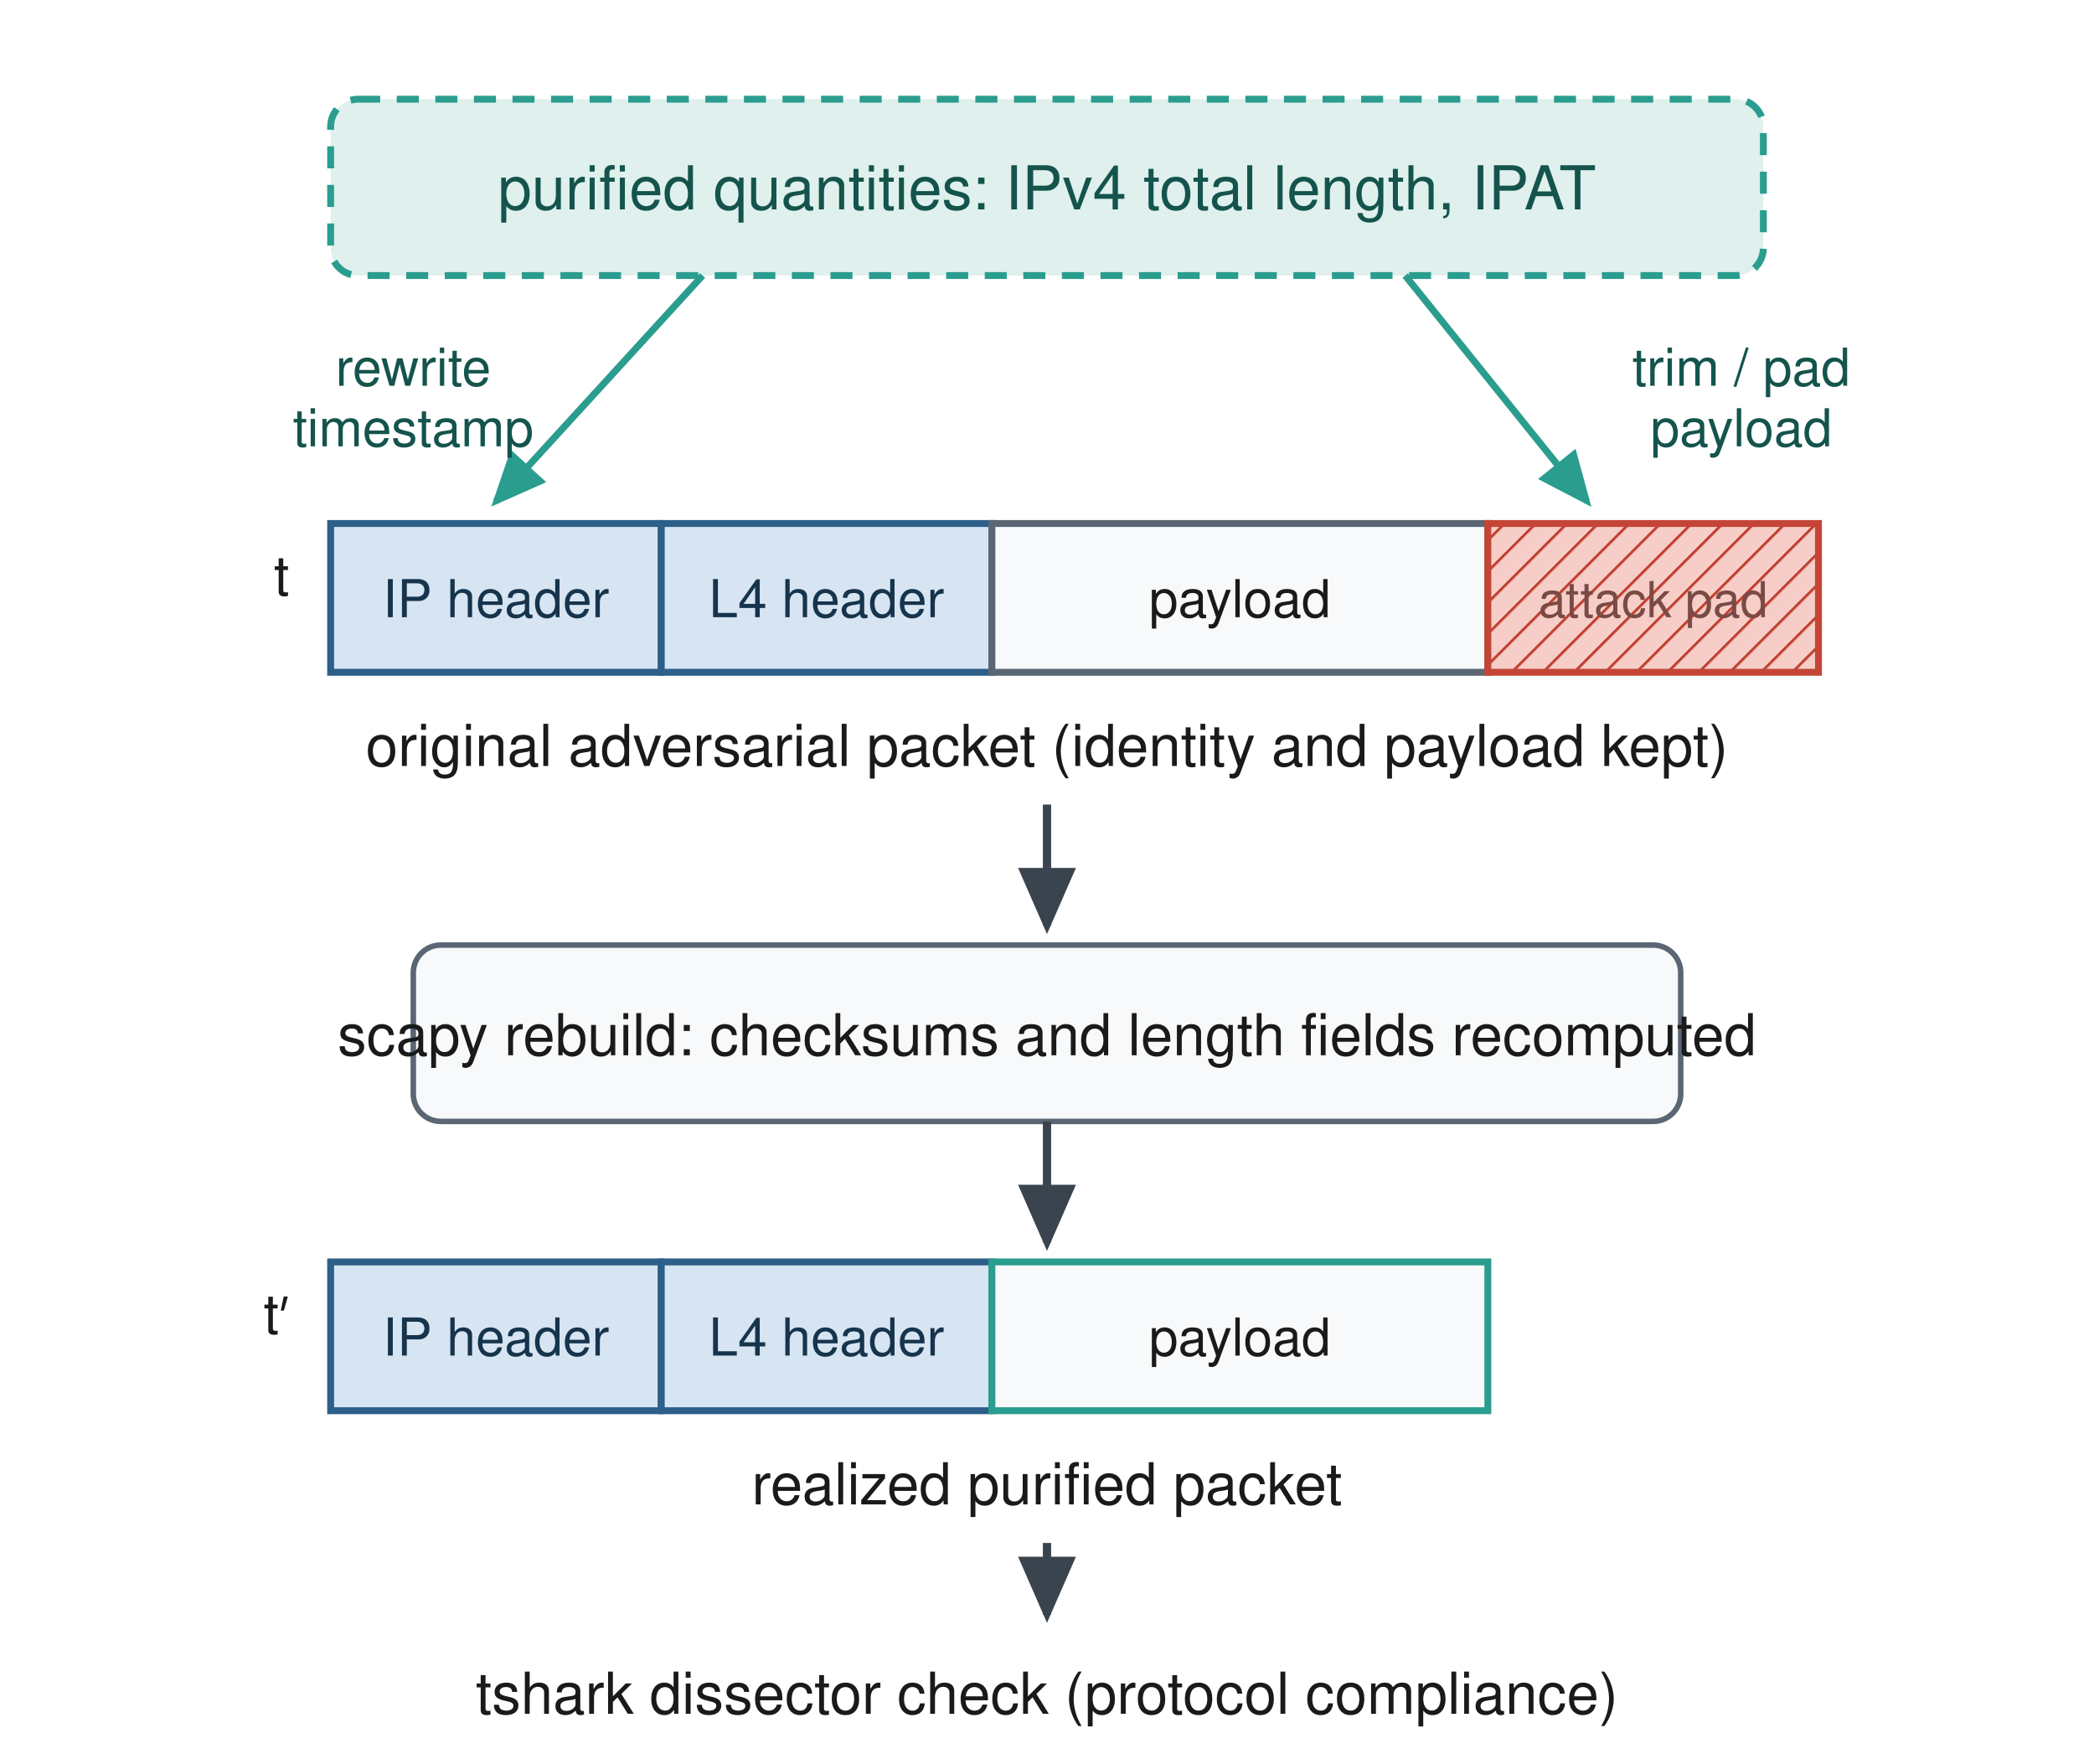
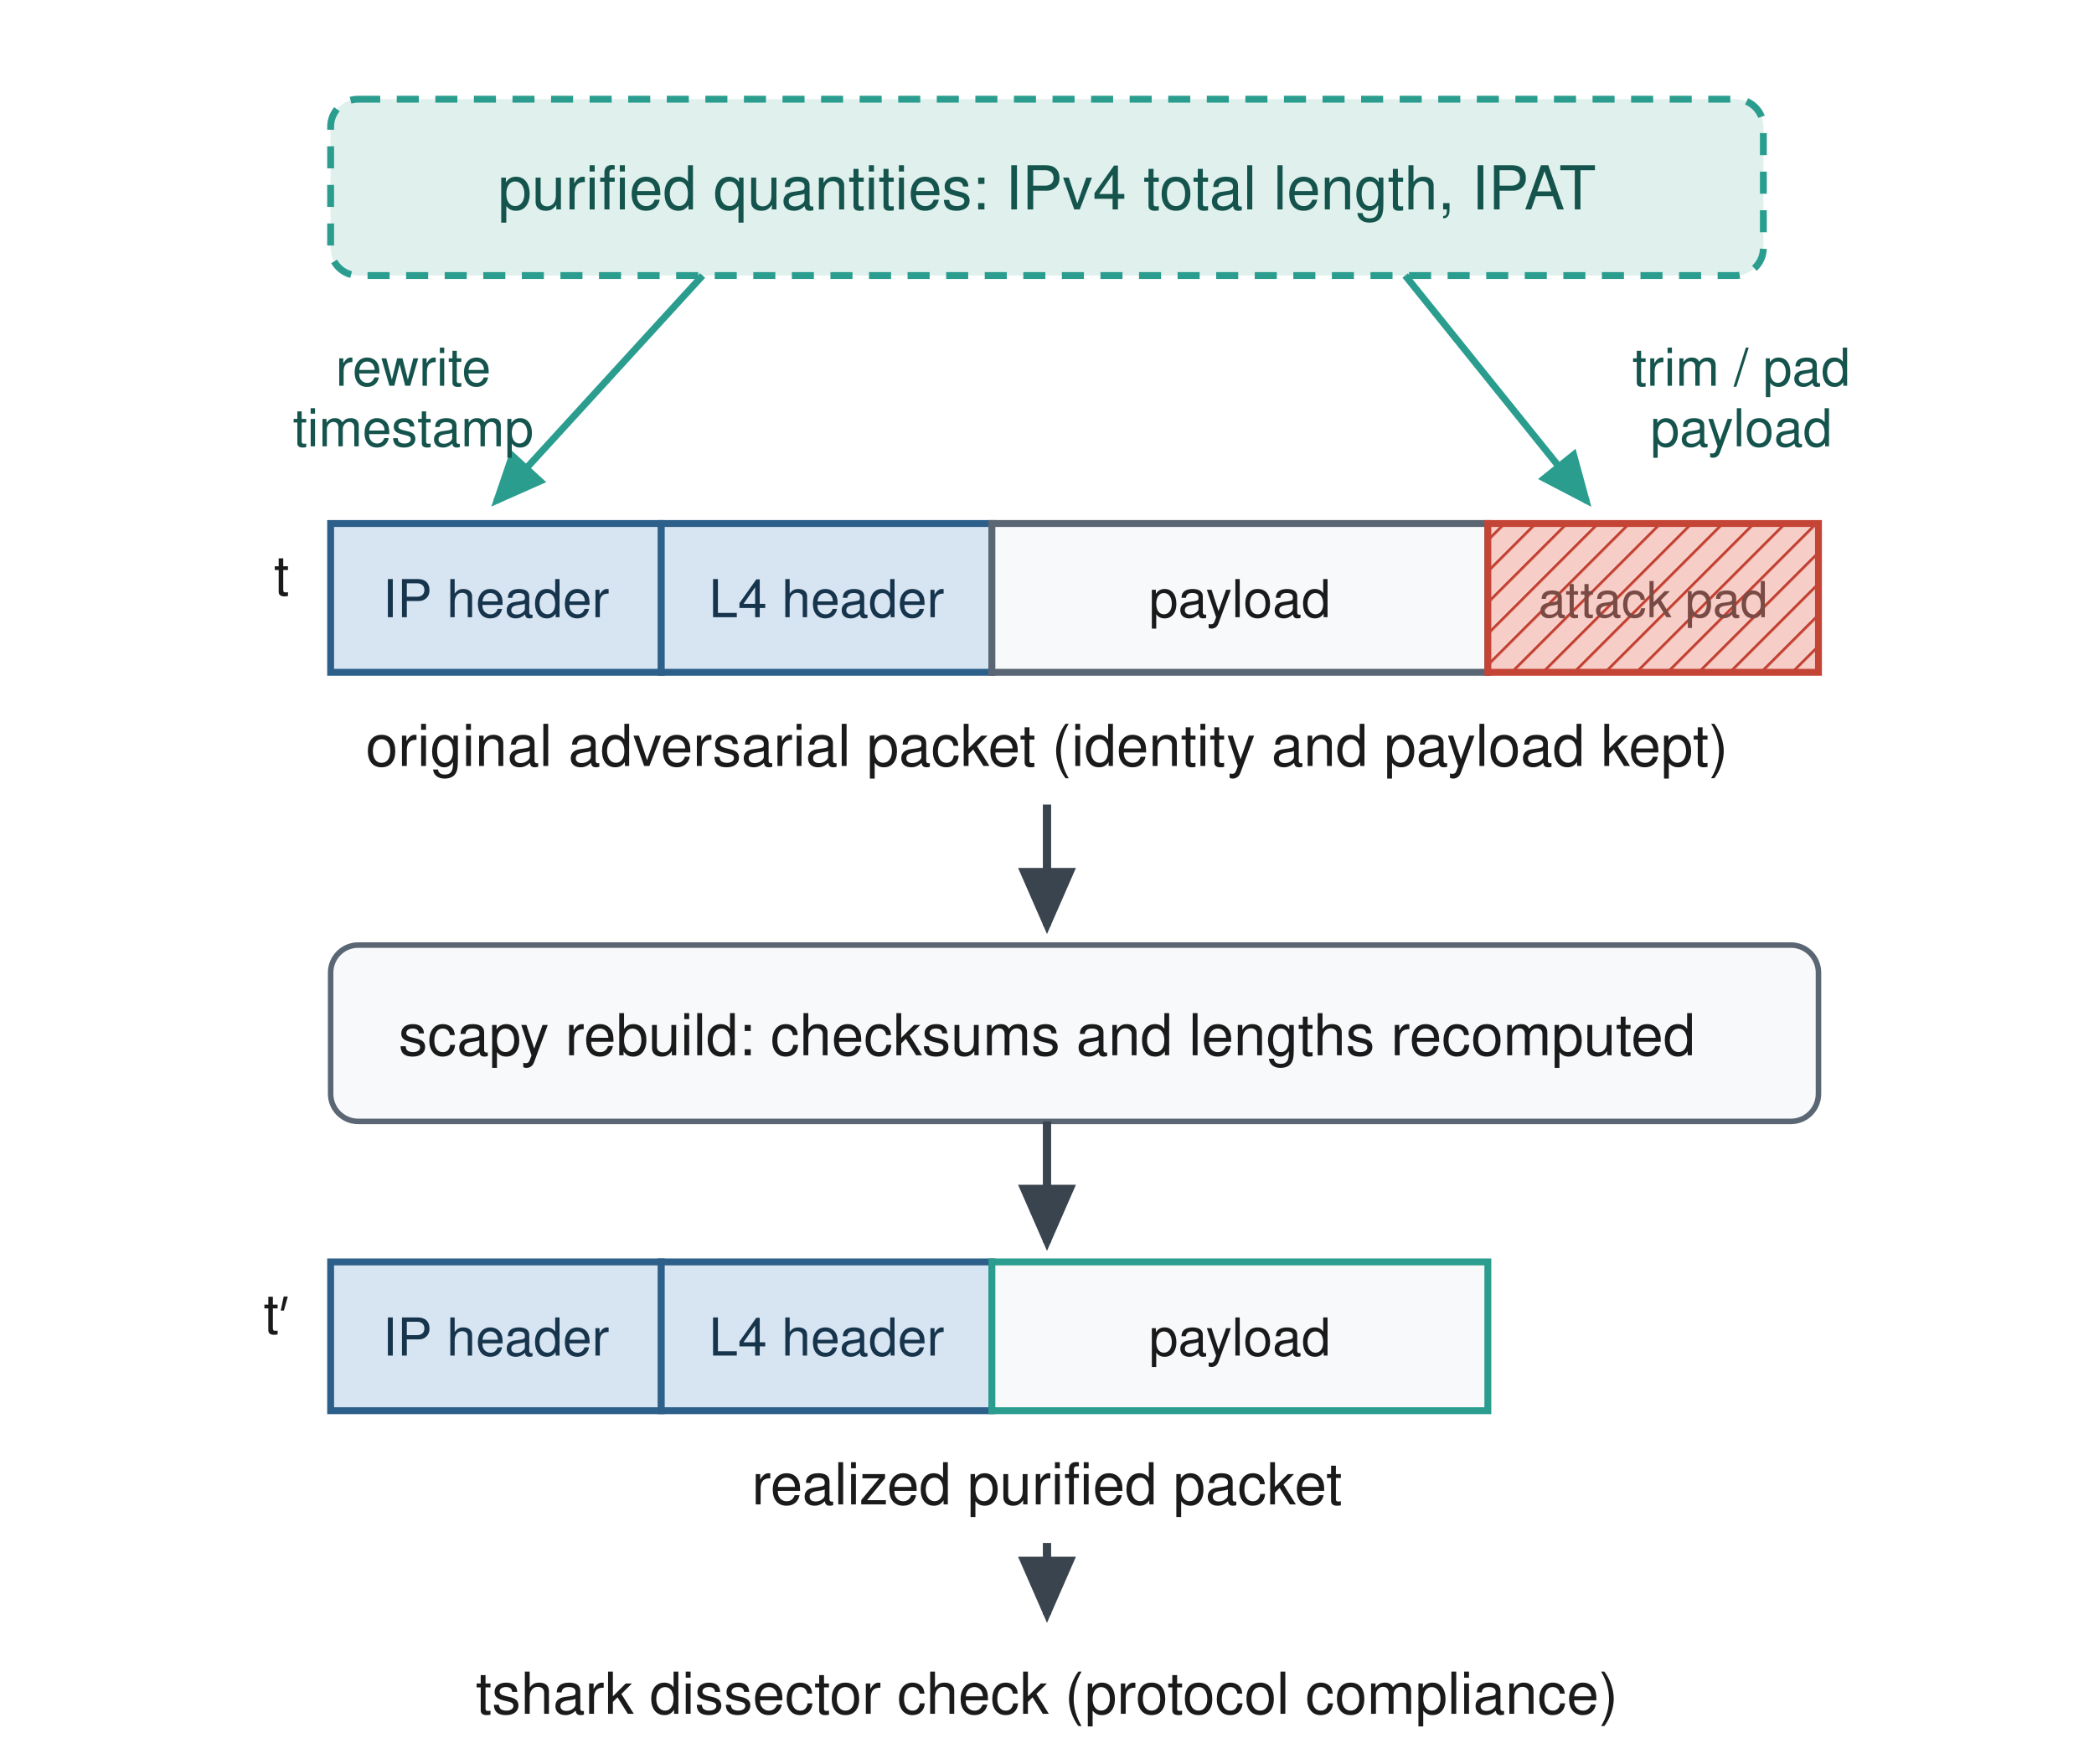
<svg xmlns="http://www.w3.org/2000/svg" viewBox="0 0 760 640" font-family="Helvetica, Arial, sans-serif">
  <defs>
    <marker id="rArr" markerWidth="10" markerHeight="10" refX="7" refY="3.5" orient="auto">
      <path d="M0,0 L8,3.5 L0,7 Z" fill="#3a444e" />
    </marker>
    <marker id="rArrT" markerWidth="10" markerHeight="10" refX="7" refY="3.5" orient="auto">
      <path d="M0,0 L8,3.5 L0,7 Z" fill="#2a9d8f" />
    </marker>
    <pattern id="hatch" width="8" height="8" patternTransform="rotate(45)" patternUnits="userSpaceOnUse">
      <rect width="8" height="8" fill="#f6cdc7" />
      <line x1="0" y1="0" x2="0" y2="8" stroke="#c44536" stroke-width="2" />
    </pattern>
  </defs>
  <rect x="120" y="36" width="520" height="64" rx="10" fill="#dff0ed" stroke="#2a9d8f" stroke-width="2.5" stroke-dasharray="8,6" />
  <text x="380" y="76" text-anchor="middle" font-size="22" fill="#14544c">purified quantities:  IPv4 total length,  IPAT</text>
  <line x1="255" y1="100" x2="180" y2="182" stroke="#2a9d8f" stroke-width="2.5" marker-end="url(#rArrT)" />
  <text x="150" y="140" text-anchor="middle" font-size="19" fill="#14544c">rewrite</text>
  <text x="150" y="162" text-anchor="middle" font-size="19" fill="#14544c">timestamp</text>
  <line x1="510" y1="100" x2="576" y2="182" stroke="#2a9d8f" stroke-width="2.5" marker-end="url(#rArrT)" />
  <text x="632" y="140" text-anchor="middle" font-size="19" fill="#14544c">trim / pad</text>
  <text x="632" y="162" text-anchor="middle" font-size="19" fill="#14544c">payload</text>
  <text x="105" y="216" text-anchor="end" font-size="20" fill="#1a1a1a">t</text>
  <g stroke-width="2.5">
    <rect x="120" y="190" width="120" height="54" fill="#d7e4f2" stroke="#2c5f8a" />
    <rect x="240" y="190" width="120" height="54" fill="#d7e4f2" stroke="#2c5f8a" />
    <rect x="360" y="190" width="180" height="54" fill="#f7f9fa" stroke="#5a6673" />
    <rect x="540" y="190" width="120" height="54" fill="url(#hatch)" stroke="#c44536" />
  </g>
  <text x="180" y="224" text-anchor="middle" font-size="19" fill="#16344c">IP header</text>
  <text x="300" y="224" text-anchor="middle" font-size="19" fill="#16344c">L4 header</text>
  <text x="450" y="224" text-anchor="middle" font-size="19" fill="#1a1a1a">payload</text>
  <text x="600" y="224" text-anchor="middle" font-size="18" fill="#7a4a44">attack pad</text>
  <text x="380" y="278" text-anchor="middle" font-size="21" fill="#1a1a1a">original adversarial packet (identity and payload kept)</text>
  <line x1="380" y1="292" x2="380" y2="336" stroke="#3a444e" stroke-width="3" marker-end="url(#rArr)" />
-   <rect x="150" y="343" width="460" height="64" rx="10" fill="#f7f9fa" stroke="#5a6673" stroke-width="2" />
-   <text x="380" y="383" text-anchor="middle" font-size="21" fill="#1a1a1a">scapy rebuild: checksums and length fields recomputed</text>
+   <rect x="120" y="343" width="540" height="64" rx="10" fill="#f7f9fa" stroke="#5a6673" stroke-width="2" />
+   <text x="380" y="383" text-anchor="middle" font-size="21" fill="#1a1a1a">scapy rebuild: checksums and lengths recomputed</text>
  <line x1="380" y1="407" x2="380" y2="451" stroke="#3a444e" stroke-width="3" marker-end="url(#rArr)" />
  <text x="105" y="484" text-anchor="end" font-size="20" fill="#1a1a1a">t′</text>
  <g stroke-width="2.5">
    <rect x="120" y="458" width="120" height="54" fill="#d7e4f2" stroke="#2c5f8a" />
    <rect x="240" y="458" width="120" height="54" fill="#d7e4f2" stroke="#2c5f8a" />
    <rect x="360" y="458" width="180" height="54" fill="#f7f9fa" stroke="#2a9d8f" />
  </g>
  <text x="180" y="492" text-anchor="middle" font-size="19" fill="#16344c">IP header</text>
  <text x="300" y="492" text-anchor="middle" font-size="19" fill="#16344c">L4 header</text>
  <text x="450" y="492" text-anchor="middle" font-size="19" fill="#1a1a1a">payload</text>
  <text x="380" y="546" text-anchor="middle" font-size="21" fill="#1a1a1a">realized purified packet</text>
  <line x1="380" y1="560" x2="380" y2="586" stroke="#3a444e" stroke-width="3" marker-end="url(#rArr)" />
  <text x="380" y="622" text-anchor="middle" font-size="21" fill="#1a1a1a">tshark dissector check (protocol compliance)</text>
</svg>
